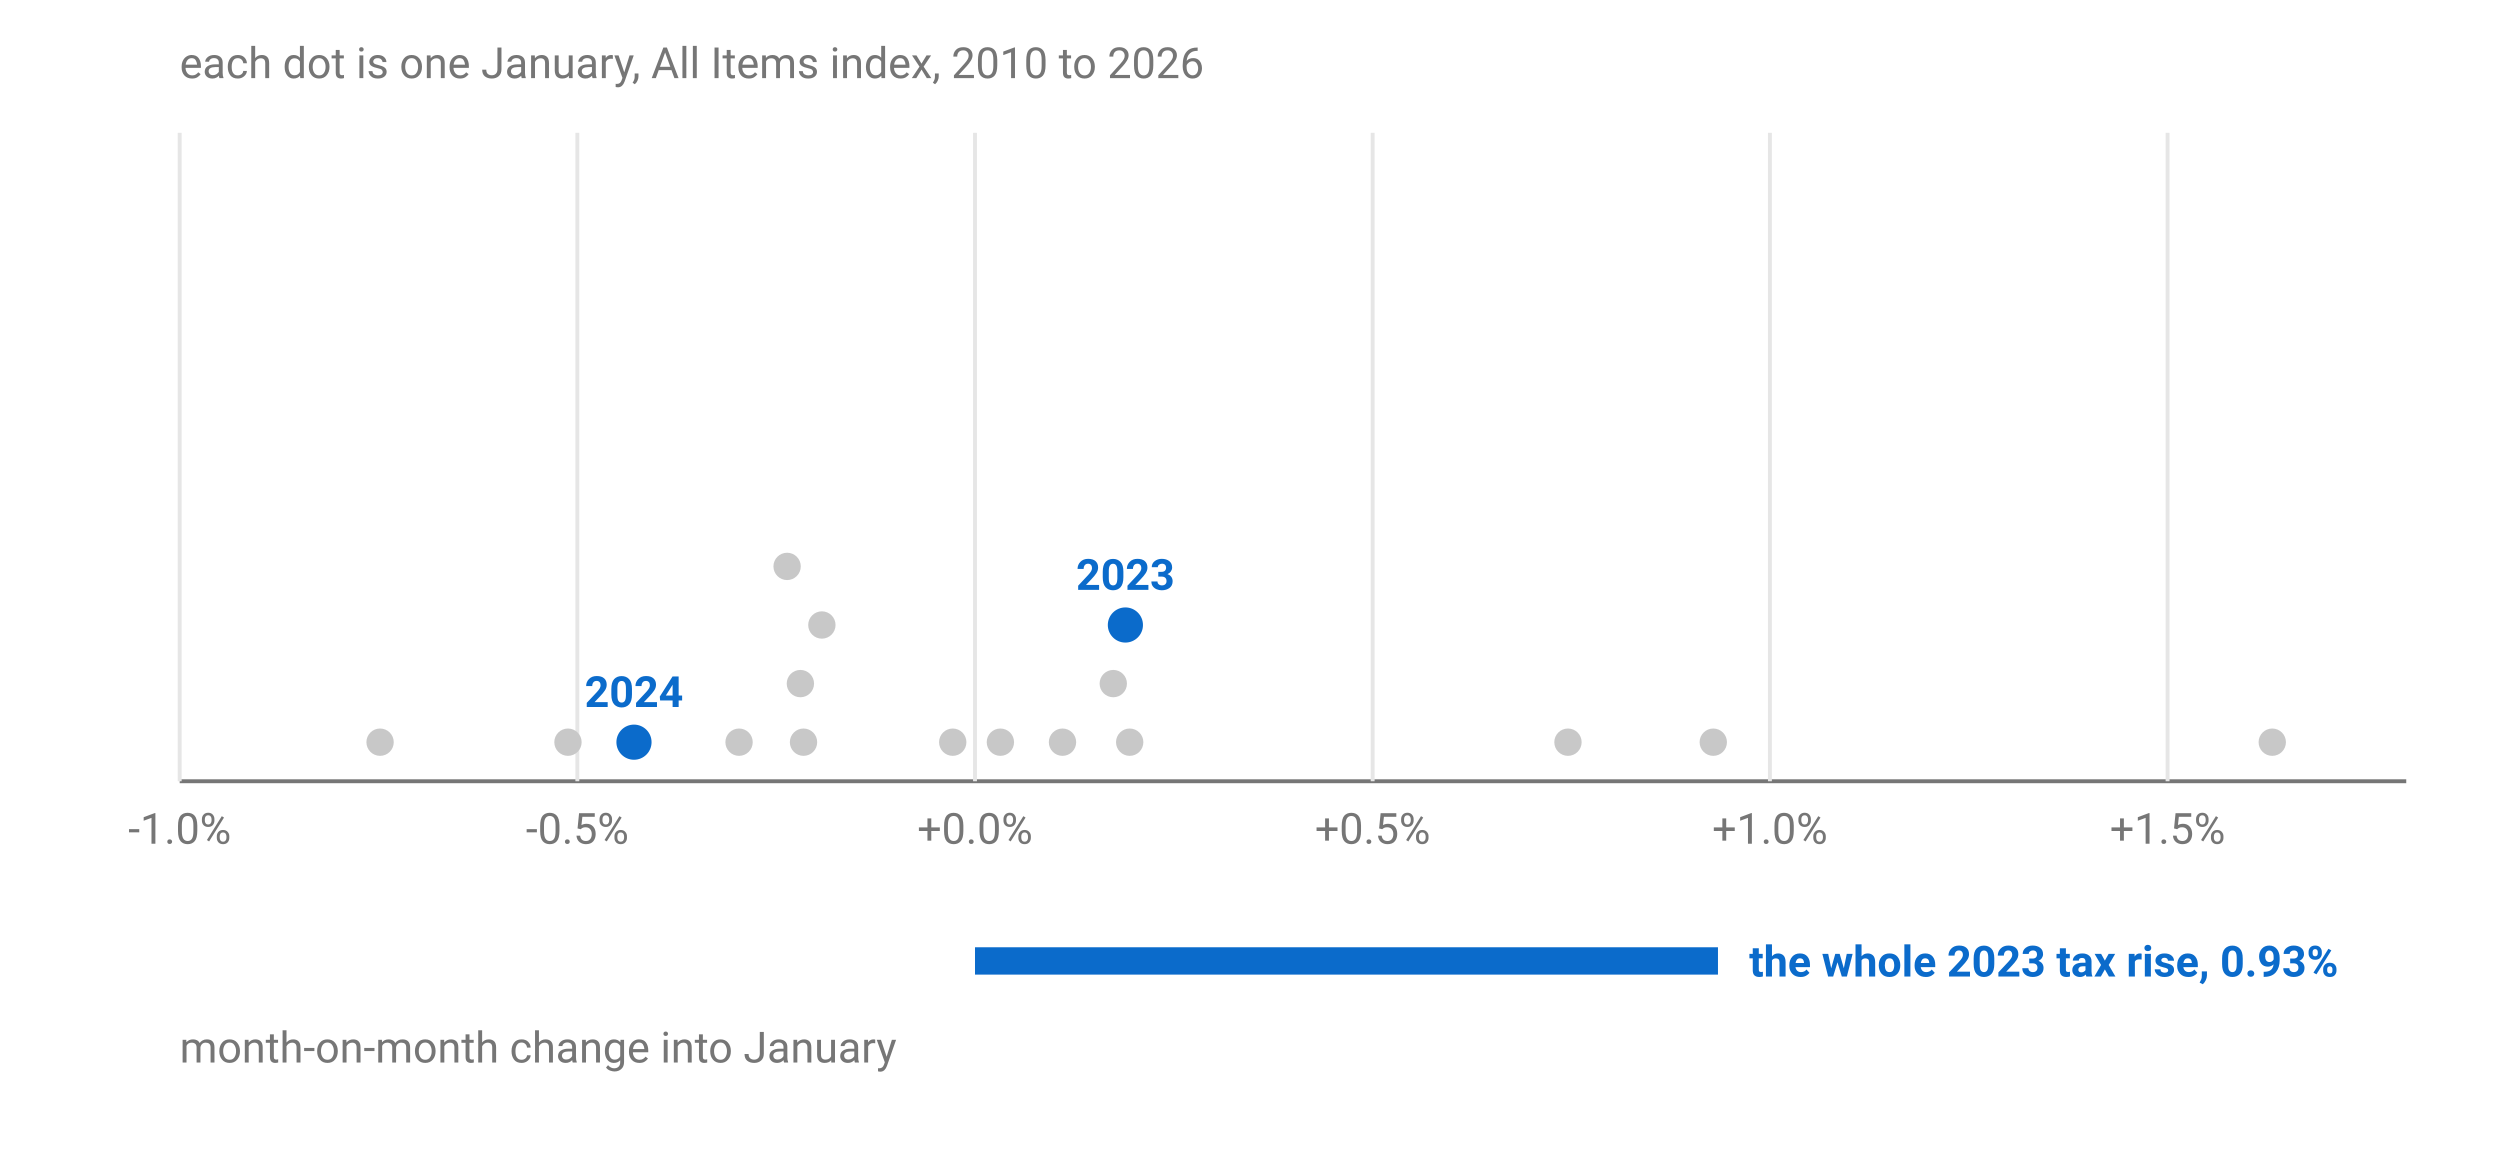
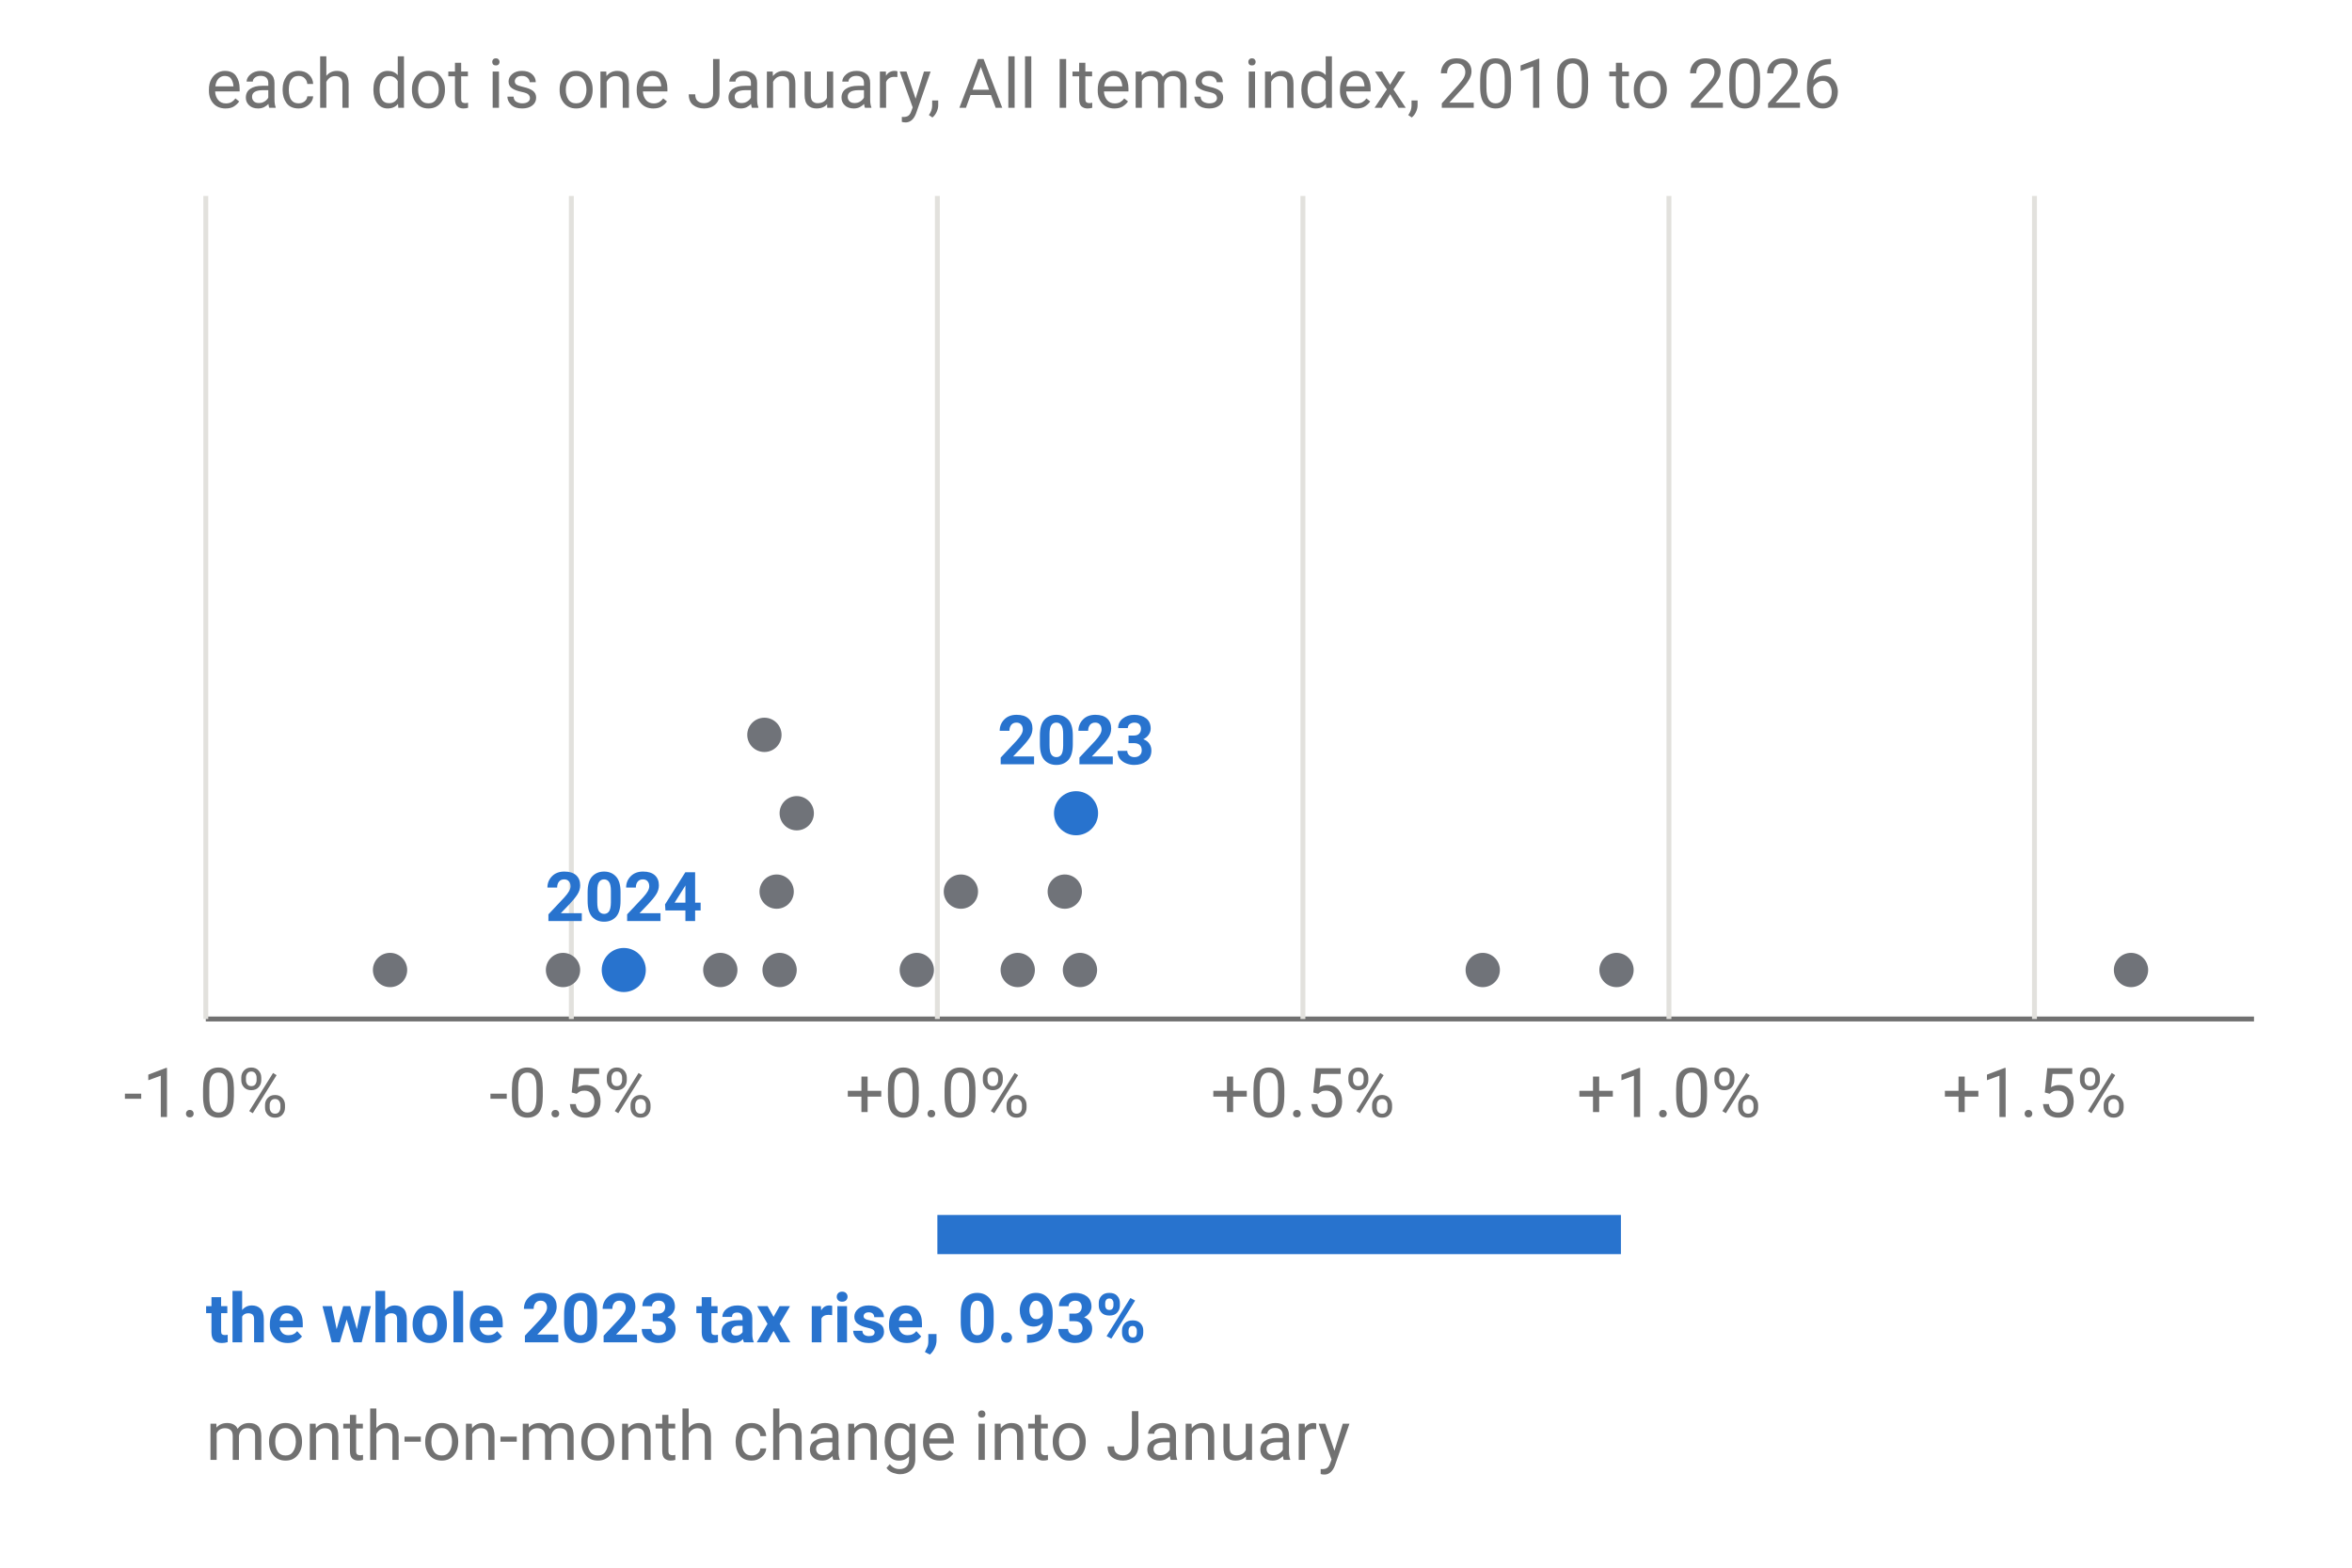
- <svg xmlns="http://www.w3.org/2000/svg" viewBox="0 0 640 300" role="img" aria-label="Dot plot of the month-on-month change in Singapore's All Items consumer price index into each January from 2010 to 2026. The values range from minus 0.75 per cent in 2025 to plus 1.63 per cent in 2011, with a standard deviation of 0.61 per cent across the non-GST years. The two GST years are highlighted: January 2023 at plus 0.19 per cent and January 2024 at minus 0.43 per cent, both sitting well inside the ordinary spread. A bar beneath shows that full pass-through of the 2023 GST rise would be 0.93 per cent, which is smaller than the ordinary year-to-year variation in the dots above it." style="max-width:100%;height:auto">
+ <svg xmlns="http://www.w3.org/2000/svg" viewBox="0 0 480 320" role="img" aria-label="Dot plot of the month-on-month change in Singapore's All Items consumer price index into each January from 2010 to 2026. The values range from minus 0.75 per cent in 2025 to plus 1.63 per cent in 2011, with a standard deviation of 0.61 per cent across the non-GST years. The two GST years are highlighted: January 2023 at plus 0.19 per cent and January 2024 at minus 0.43 per cent, both sitting well inside the ordinary spread. A bar beneath shows that full pass-through of the 2023 GST rise would be 0.93 per cent, which is smaller than the ordinary year-to-year variation in the dots above it." style="max-width:100%;height:auto">
  <style>
-     :root{--fg:#1c1c1c;--muted:#767676;--faint:#c8c8c8;--grid:#e6e6e6;--accent:#0b6bcb;}
+     :root{--fig-ink:#0b0b0b;--fig-ink-2:#52514e;--fig-ink-3:#717171;--fig-rule:#e2e1dd;
+       --fig-surface:#fcfcfa;--fig-subject:#2873ce;--fig-context:#707379;}
    @media (prefers-color-scheme: dark){
-       :root{--fg:#ececec;--muted:#9a9a9a;--faint:#565656;--grid:#3a3a3a;--accent:#5aa9f0;}
+       :root{--fig-ink:#ffffff;--fig-ink-2:#c3c2b7;--fig-ink-3:#9a9a9a;--fig-rule:#38393a;
+         --fig-surface:#1a1a19;--fig-subject:#3987e5;--fig-context:#93969c;}
    }
-     .fg{fill:var(--fg,#1c1c1c)} .mut{fill:var(--muted,#767676)}
-     .lbl{font:11px system-ui,-apple-system,Segoe UI,Roboto,sans-serif}
-     .lbl-b{font:600 11px system-ui,-apple-system,Segoe UI,Roboto,sans-serif}
-     .grid{stroke:var(--grid,#e6e6e6);stroke-width:1;fill:none}
-     .axis{stroke:var(--muted,#767676);stroke-width:1;fill:none}
-     .ctx{fill:var(--faint,#c8c8c8)} .ctxs{stroke:var(--faint,#c8c8c8)}
-     .acc{fill:var(--accent,#0b6bcb)} .accs{stroke:var(--accent,#0b6bcb)}
+     :root[data-theme="dark"]{--fig-ink:#ffffff;--fig-ink-2:#c3c2b7;--fig-ink-3:#9a9a9a;
+       --fig-rule:#38393a;--fig-surface:#1a1a19;--fig-subject:#3987e5;--fig-context:#93969c;}
+     text{font-family:ui-sans-serif,system-ui,-apple-system,Segoe UI,Roboto,Helvetica,Arial,sans-serif;}
+     .fg{fill:var(--fig-ink,#0b0b0b)} .mut{fill:var(--fig-ink-3,#717171)}
+     .lbl{font-size:14px} .lbl-b{font-size:14px;font-weight:600}
+     .grid{stroke:var(--fig-rule,#e2e1dd);stroke-width:1;fill:none}
+     .axis{stroke:var(--fig-ink-3,#717171);stroke-width:1;fill:none}
+     .ctx{fill:var(--fig-context,#707379)} .ctxs{stroke:var(--fig-context,#707379)}
+     .acc{fill:var(--fig-subject,#2873ce)} .accs{stroke:var(--fig-subject,#2873ce)}
  </style>
-   <line class="axis" stroke="#767676" x1="46" y1="200" x2="616" y2="200" />
-   <line class="grid" stroke="#e6e6e6" x1="46.0" y1="34" x2="46.0" y2="200" />
-   <text class="lbl mut" fill="#767676" x="46.0" y="216" text-anchor="middle">-1.0%</text>
-   <line class="grid" stroke="#e6e6e6" x1="147.8" y1="34" x2="147.8" y2="200" />
-   <text class="lbl mut" fill="#767676" x="147.8" y="216" text-anchor="middle">-0.5%</text>
-   <line class="grid" stroke="#e6e6e6" x1="249.6" y1="34" x2="249.6" y2="200" />
-   <text class="lbl mut" fill="#767676" x="249.6" y="216" text-anchor="middle">+0.0%</text>
-   <line class="grid" stroke="#e6e6e6" x1="351.4" y1="34" x2="351.4" y2="200" />
-   <text class="lbl mut" fill="#767676" x="351.4" y="216" text-anchor="middle">+0.5%</text>
-   <line class="grid" stroke="#e6e6e6" x1="453.1" y1="34" x2="453.1" y2="200" />
-   <text class="lbl mut" fill="#767676" x="453.1" y="216" text-anchor="middle">+1.0%</text>
-   <line class="grid" stroke="#e6e6e6" x1="554.9" y1="34" x2="554.9" y2="200" />
-   <text class="lbl mut" fill="#767676" x="554.9" y="216" text-anchor="middle">+1.5%</text>
-   <circle class="ctx" fill="#c8c8c8" cx="401.4" cy="190" r="3.5" />
-   <circle class="ctx" fill="#c8c8c8" cx="581.7" cy="190" r="3.5" />
-   <circle class="ctx" fill="#c8c8c8" cx="438.6" cy="190" r="3.5" />
-   <circle class="ctx" fill="#c8c8c8" cx="289.2" cy="190" r="3.5" />
-   <circle class="ctx" fill="#c8c8c8" cx="272.0" cy="190" r="3.5" />
-   <circle class="ctx" fill="#c8c8c8" cx="205.7" cy="190" r="3.5" />
-   <circle class="ctx" fill="#c8c8c8" cx="204.9" cy="175" r="3.5" />
-   <circle class="ctx" fill="#c8c8c8" cx="285.0" cy="175" r="3.5" />
-   <circle class="ctx" fill="#c8c8c8" cx="210.4" cy="160" r="3.5" />
-   <circle class="ctx" fill="#c8c8c8" cx="189.2" cy="190" r="3.5" />
-   <circle class="ctx" fill="#c8c8c8" cx="201.5" cy="145" r="3.5" />
-   <circle class="ctx" fill="#c8c8c8" cx="243.9" cy="190" r="3.5" />
-   <circle class="ctx" fill="#c8c8c8" cx="256.1" cy="190" r="3.5" />
-   <circle class="acc" fill="#0b6bcb" cx="288.1" cy="160" r="4.5" />
-   <text class="lbl-b acc" fill="#0b6bcb" x="288.1" y="151" text-anchor="middle">2023</text>
-   <circle class="acc" fill="#0b6bcb" cx="162.3" cy="190" r="4.5" />
-   <text class="lbl-b acc" fill="#0b6bcb" x="162.3" y="181" text-anchor="middle">2024</text>
-   <circle class="ctx" fill="#c8c8c8" cx="97.3" cy="190" r="3.5" />
-   <circle class="ctx" fill="#c8c8c8" cx="145.4" cy="190" r="3.5" />
-   <line class="accs" stroke="#0b6bcb" x1="249.6" y1="246" x2="439.8" y2="246" stroke-width="7" />
-   <text class="lbl-b acc" fill="#0b6bcb" x="447.8" y="250">the whole 2023 tax rise, 0.93%</text>
-   <text class="lbl mut" fill="#767676" x="46" y="20">each dot is one January, All Items index, 2010 to 2026</text>
-   <text class="lbl mut" fill="#767676" x="46" y="272">month-on-month change into January</text>
+   <line class="axis" stroke="#717171" x1="42" y1="208" x2="460" y2="208" />
+   <line class="grid" stroke="#e2e1dd" x1="42.0" y1="40" x2="42.0" y2="208" />
+   <text class="lbl mut" fill="#717171" x="42.0" y="228" text-anchor="middle" font-variant-numeric="tabular-nums">-1.0%</text>
+   <line class="grid" stroke="#e2e1dd" x1="116.6" y1="40" x2="116.6" y2="208" />
+   <text class="lbl mut" fill="#717171" x="116.6" y="228" text-anchor="middle" font-variant-numeric="tabular-nums">-0.5%</text>
+   <line class="grid" stroke="#e2e1dd" x1="191.3" y1="40" x2="191.3" y2="208" />
+   <text class="lbl mut" fill="#717171" x="191.3" y="228" text-anchor="middle" font-variant-numeric="tabular-nums">+0.0%</text>
+   <line class="grid" stroke="#e2e1dd" x1="265.9" y1="40" x2="265.9" y2="208" />
+   <text class="lbl mut" fill="#717171" x="265.9" y="228" text-anchor="middle" font-variant-numeric="tabular-nums">+0.5%</text>
+   <line class="grid" stroke="#e2e1dd" x1="340.6" y1="40" x2="340.6" y2="208" />
+   <text class="lbl mut" fill="#717171" x="340.6" y="228" text-anchor="middle" font-variant-numeric="tabular-nums">+1.0%</text>
+   <line class="grid" stroke="#e2e1dd" x1="415.2" y1="40" x2="415.2" y2="208" />
+   <text class="lbl mut" fill="#717171" x="415.2" y="228" text-anchor="middle" font-variant-numeric="tabular-nums">+1.5%</text>
+   <circle class="ctx" fill="#707379" cx="302.6" cy="198" r="3.5" />
+   <circle class="ctx" fill="#707379" cx="434.9" cy="198" r="3.5" />
+   <circle class="ctx" fill="#707379" cx="329.9" cy="198" r="3.5" />
+   <circle class="ctx" fill="#707379" cx="220.4" cy="198" r="3.5" />
+   <circle class="ctx" fill="#707379" cx="207.7" cy="198" r="3.5" />
+   <circle class="ctx" fill="#707379" cx="159.1" cy="198" r="3.5" />
+   <circle class="ctx" fill="#707379" cx="158.5" cy="182" r="3.5" />
+   <circle class="ctx" fill="#707379" cx="217.3" cy="182" r="3.5" />
+   <circle class="ctx" fill="#707379" cx="162.6" cy="166" r="3.5" />
+   <circle class="ctx" fill="#707379" cx="147.0" cy="198" r="3.5" />
+   <circle class="ctx" fill="#707379" cx="156.0" cy="150" r="3.5" />
+   <circle class="ctx" fill="#707379" cx="187.1" cy="198" r="3.5" />
+   <circle class="ctx" fill="#707379" cx="196.1" cy="182" r="3.5" />
+   <circle class="acc" fill="#2873ce" cx="219.6" cy="166" r="4.5" />
+   <text class="lbl-b acc" fill="#2873ce" x="219.6" y="156" text-anchor="middle">2023</text>
+   <circle class="acc" fill="#2873ce" cx="127.3" cy="198" r="4.5" />
+   <text class="lbl-b acc" fill="#2873ce" x="127.3" y="188" text-anchor="middle">2024</text>
+   <circle class="ctx" fill="#707379" cx="79.6" cy="198" r="3.5" />
+   <circle class="ctx" fill="#707379" cx="114.9" cy="198" r="3.5" />
+   <line class="accs" stroke="#2873ce" x1="191.3" y1="252" x2="330.8" y2="252" stroke-width="8" />
+   <text class="lbl-b acc" fill="#2873ce" x="42" y="274">the whole 2023 tax rise, 0.93%</text>
+   <text class="lbl mut" fill="#717171" x="42" y="22">each dot is one January, All Items index, 2010 to 2026</text>
+   <text class="lbl mut" fill="#717171" x="42" y="298">month-on-month change into January</text>
</svg>
